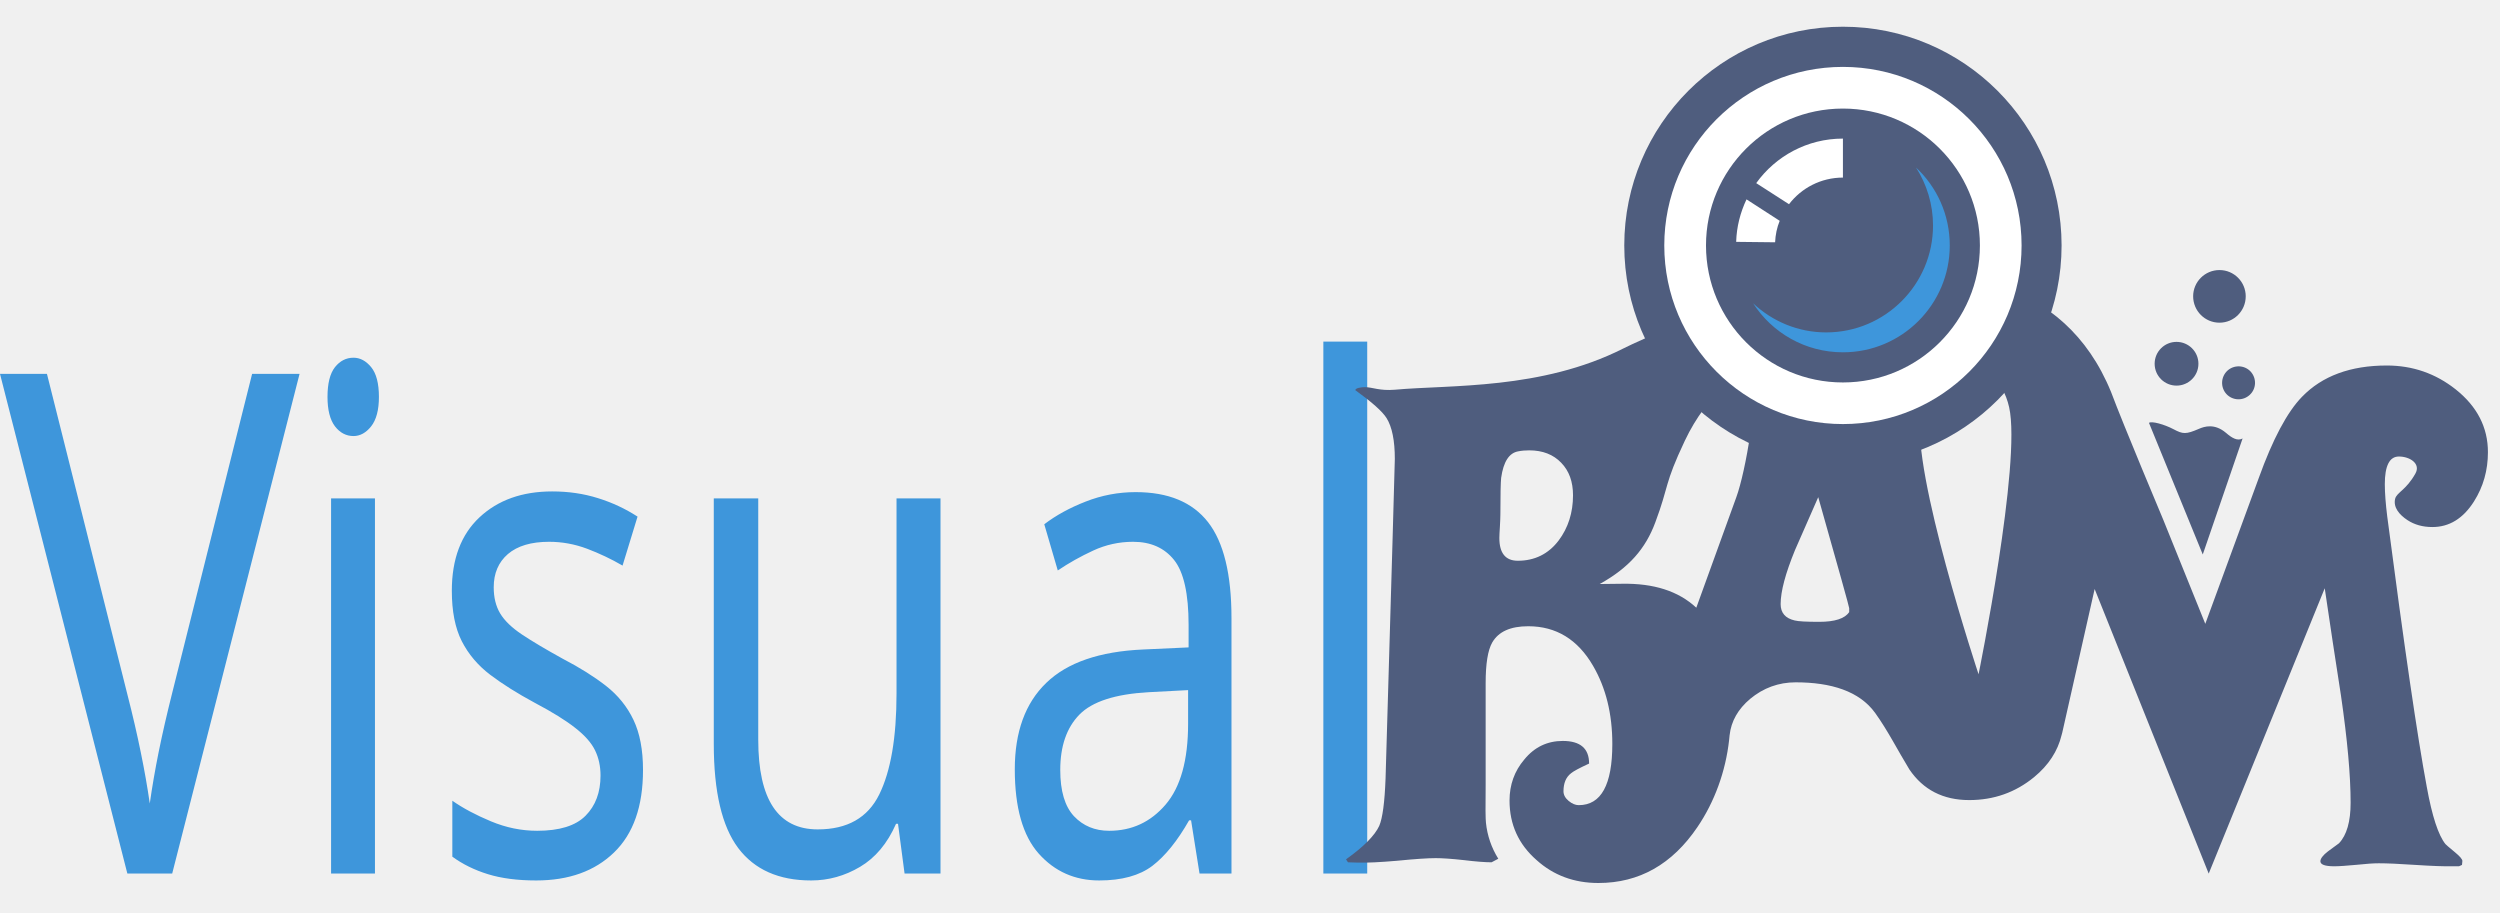
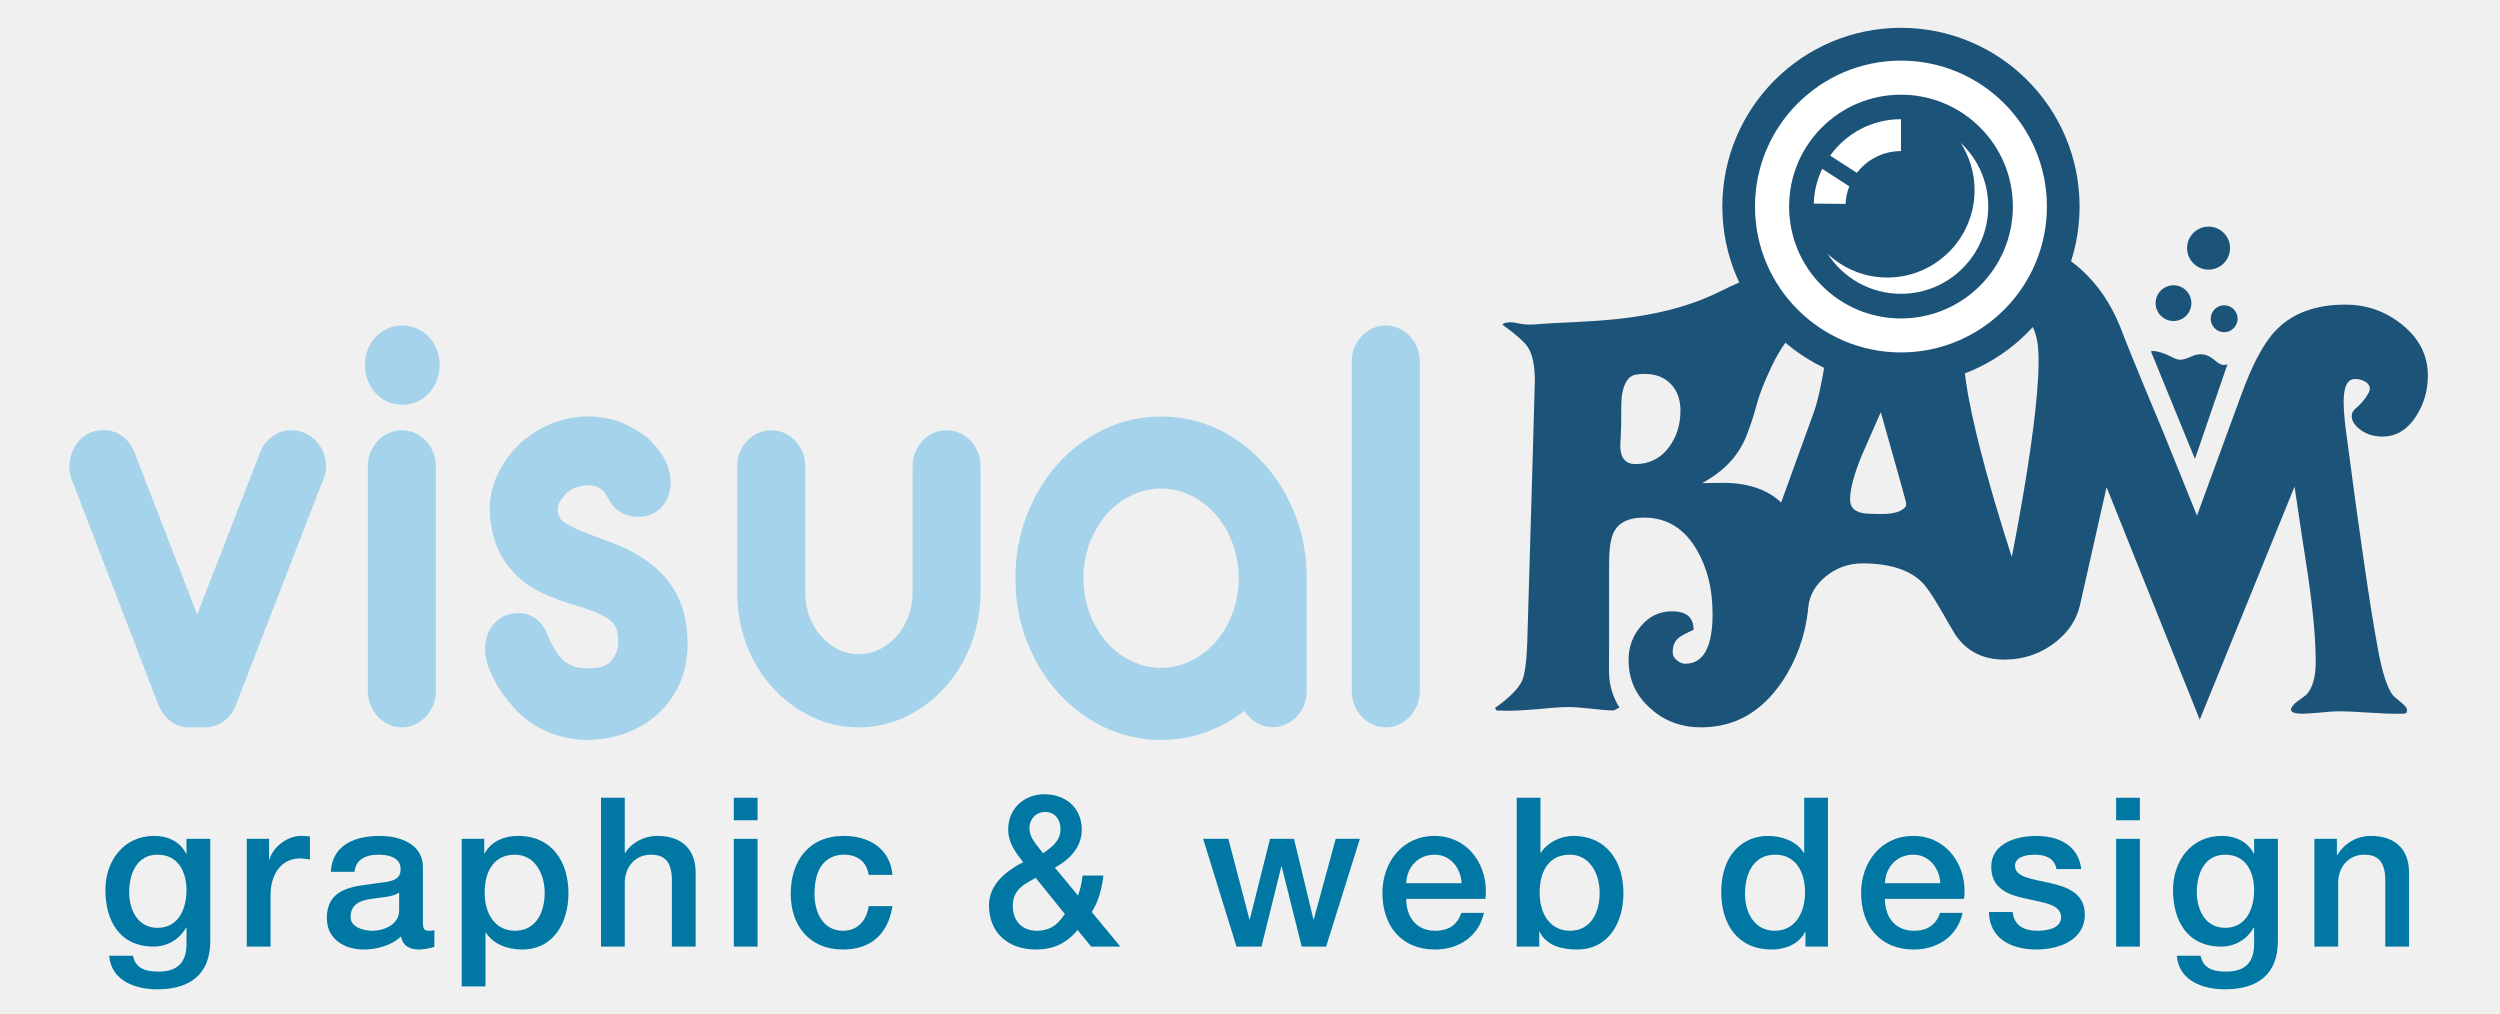
- <svg xmlns="http://www.w3.org/2000/svg" version="1.1" id="Layer_1" x="0px" y="0px" viewBox="0 0 280.745 102.485" enable-background="new 0 0 280.745 102.485" xml:space="preserve">
+ <svg xmlns="http://www.w3.org/2000/svg" version="1.1" id="Layer_1" x="0px" y="0px" width="361.443px" height="146.5px" viewBox="0 0 361.443 146.5" enable-background="new 0 0 361.443 146.5" xml:space="preserve">
  <g>
-     <text transform="matrix(0.7134 0 0 1 -9.765625e-04 98.0923)">
-       <tspan x="0" y="0" fill="#3E96DB" font-family="'Univers-CondensedBold'" font-size="78.594" letter-spacing="1.402">V</tspan>
-       <tspan x="45.428" y="0" fill="#3E96DB" font-family="'Univers-CondensedBold'" font-size="78.594" letter-spacing="1.402">isual</tspan>
-     </text>
    <g>
-       <path fill="#4F5D7E" d="M251.839,49.238c-0.563,0.313-1.176-0.029-1.875-0.637c-1.267-1.07-2.399-0.718-3.018-0.448    c-1.479,0.642-1.808,0.607-2.863,0.048c-1.027-0.544-2.473-0.944-2.757-0.713l6.04,14.779L251.839,49.238z" />
-       <path fill="#4F5D7E" d="M244.42,43.304c1.351,0,2.459-1.094,2.459-2.454c0-1.364-1.108-2.458-2.459-2.458    c-1.354,0-2.458,1.094-2.458,2.458C241.962,42.209,243.065,43.304,244.42,43.304z" />
-       <path fill="#4F5D7E" d="M250.128,41.631c-0.747,0.704-0.79,1.87-0.101,2.623c0.698,0.747,1.869,0.785,2.617,0.087    c0.752-0.695,0.791-1.861,0.091-2.623C252.037,40.98,250.876,40.946,250.128,41.631z" />
-       <path fill="#4F5D7E" d="M249.241,36.237c1.635,0,2.949-1.326,2.949-2.964c0-1.62-1.314-2.946-2.949-2.946    c-1.634,0-2.955,1.326-2.955,2.946C246.286,34.911,247.607,36.237,249.241,36.237z" />
-       <path fill="#4F5D7E" d="M168.254,96.434c-0.776-1.249-1.234-2.599-1.384-4.035c-0.049-0.347-0.068-1.808-0.034-4.357V76.713    c0-2.169,0.241-3.687,0.737-4.56c0.704-1.219,2.04-1.827,4.045-1.827c3.133,0,5.563,1.485,7.279,4.444    c1.44,2.469,2.164,5.39,2.164,8.773c0,4.589-1.254,6.874-3.774,6.874c-0.371,0-0.748-0.159-1.138-0.481    c-0.39-0.329-0.573-0.689-0.573-1.08c0-0.902,0.279-1.587,0.857-2.025c0.246-0.212,0.916-0.578,2.02-1.084    c0-1.702-0.992-2.541-2.959-2.541c-1.735,0-3.191,0.694-4.324,2.093c-1.1,1.292-1.653,2.834-1.653,4.603    c0,2.681,1.012,4.913,3.036,6.682c1.909,1.722,4.228,2.575,6.941,2.575c4.58,0,8.287-2.093,11.121-6.277    c1.928-2.834,3.168-6.257,3.558-9.751c0.015-0.135,0.043-0.42,0.058-0.564c0.174-1.591,0.96-2.945,2.305-4.083    c1.489-1.234,3.2-1.86,5.109-1.86c3.986,0,7.163,0.993,8.927,3.432c1.441,2.006,2.55,4.232,3.847,6.349    c1.549,2.285,3.785,3.442,6.72,3.442c2.767,0,5.188-0.858,7.284-2.575c1.63-1.344,2.651-2.911,3.09-4.724    c0.039-0.101,0.058-0.202,0.077-0.284l3.635-16.12l12.808,31.959l13.03-32.042c0.588,4.04,1.205,8.05,1.826,12.066    c0.719,4.95,1.08,8.946,1.08,12.021c0,2.117-0.435,3.635-1.307,4.552c-0.424,0.299-0.834,0.603-1.229,0.901    c-0.578,0.438-0.858,0.833-0.858,1.118c0,0.375,0.521,0.563,1.566,0.563c0.545,0,1.374-0.062,2.482-0.164    c1.104-0.12,1.942-0.173,2.516-0.173c0.897,0,2.276,0.058,4.107,0.183c1.852,0.121,3.254,0.174,4.224,0.154h0.67l0.337-0.154    l0.043-0.438c0-0.202-0.279-0.525-0.829-0.979c-0.665-0.555-1.035-0.863-1.075-0.926c-0.794-0.988-1.498-3.124-2.096-6.431    c-1.047-5.596-2.526-15.724-4.439-30.359c-0.174-1.417-0.271-2.627-0.271-3.625c0-2.058,0.525-3.104,1.577-3.104    c1.243,0,2.481,0.805,1.859,1.909c-1.041,1.875-2.101,2.117-2.279,2.844c-0.223,0.964,0.473,1.789,1.383,2.386    c0.781,0.516,1.711,0.781,2.806,0.781c1.89,0,3.452-0.955,4.666-2.873c1.052-1.663,1.567-3.504,1.567-5.534    c0-2.782-1.206-5.129-3.615-7.048c-2.262-1.793-4.845-2.685-7.737-2.685c-4.078,0-7.255,1.171-9.521,3.509    c-1.663,1.707-3.288,4.753-4.854,9.106l-6.012,16.394c-1.571-3.875-3.138-7.771-4.705-11.651c0,0-4.511-10.725-5.866-14.355    c-10.58-26.008-51.521-6.546-54.799-4.907c-9.206,4.643-19.368,4.054-25.645,4.623c-1.721,0.145-2.506-0.289-3.359-0.289    c-0.4,0-1.075,0.097-1.075,0.338c1.86,1.344,3.037,2.386,3.509,3.138c0.618,0.993,0.926,2.526,0.926,4.589    c0,0.375-0.342,12.33-1.041,35.893c-0.101,2.675-0.337,4.449-0.709,5.307c-0.496,1.079-1.744,2.348-3.73,3.76l0.217,0.333    l1.162,0.038c1.021,0.023,2.473-0.048,4.367-0.211c1.985-0.198,3.433-0.294,4.328-0.294c0.699,0,1.746,0.066,3.144,0.221    c1.389,0.169,2.429,0.246,3.128,0.246 M175.045,60.682c-1.161,1.538-2.709,2.289-4.603,2.289c-1.374,0-2.068-0.858-2.068-2.549    c0-0.266,0.024-0.685,0.062-1.283c0.033-0.607,0.054-1.07,0.054-1.379c0-2.217,0.033-3.582,0.086-4.097    c0.256-1.817,0.896-2.805,1.924-2.979c0.376-0.077,0.776-0.111,1.224-0.111c1.514,0,2.71,0.468,3.597,1.394    c0.887,0.911,1.326,2.13,1.326,3.653C176.646,57.567,176.106,59.264,175.045,60.682z M194.978,55.856l-4.487,12.389    c-2.006-1.87-4.782-2.753-8.344-2.69l-2.502,0.029c3.306-1.836,5.152-3.981,6.242-6.922c1.571-4.194,0.96-4.194,3.312-9.159    c2.568-5.433,6.406-8.026,7.385-6.609C197.527,44.292,196.048,52.945,194.978,55.856z M207.661,68.741    c-0.502,0.728-1.62,1.089-3.36,1.089c-1.447,0-2.367-0.048-2.767-0.155c-1.047-0.241-1.572-0.858-1.572-1.832    c0-1.441,0.545-3.461,1.615-6.074c0.867-1.976,1.735-3.953,2.607-5.939c2.313,8.156,3.477,12.331,3.477,12.466V68.741z     M222.188,75.72c0,0-7.582-22.872-6.487-29.062c1.267-7.086,8.479-7.308,9.921-0.925C227.024,51.932,222.188,75.72,222.188,75.72z    " />
-     </g>
-     <g>
-       <g>
-         <path fill="#4F5D7E" d="M231.512,27.564c0,13.555-10.986,24.561-24.556,24.561c-13.555,0-24.554-11.005-24.554-24.561     C182.402,14.005,193.401,3,206.956,3C220.525,3,231.512,14.005,231.512,27.564z" />
-         <path fill="#FFFFFF" d="M227.02,27.564c0,11.073-8.986,20.058-20.063,20.058s-20.062-8.985-20.062-20.058     c0-11.077,8.984-20.052,20.062-20.052S227.02,16.487,227.02,27.564z" />
-         <path fill="#4F5D7E" d="M222.339,27.564c0,8.494-6.894,15.385-15.383,15.385c-8.494,0-15.376-6.891-15.376-15.385     c0-8.493,6.882-15.372,15.376-15.372C215.445,12.192,222.339,19.071,222.339,27.564z" />
-         <path fill="#3E96DB" d="M215.166,18.816c1.2,1.882,1.909,4.112,1.909,6.505c0,6.616-5.366,12.008-11.999,12.008     c-3.171,0-6.064-1.255-8.204-3.269c2.135,3.31,5.848,5.503,10.084,5.503c6.629,0,11.998-5.38,11.998-11.999     C218.954,24.108,217.508,21.004,215.166,18.816z" />
-       </g>
-       <g>
-         <path fill="#FFFFFF" d="M206.956,15.564c-4.015,0-7.558,1.974-9.736,5.001l3.682,2.369c1.379-1.81,3.582-2.992,6.055-2.992     V15.564z" />
-       </g>
-       <path fill="#FFFFFF" d="M196.13,22.388c-0.693,1.466-1.113,3.071-1.161,4.772l4.372,0.049c0.038-0.844,0.206-1.661,0.516-2.411    L196.13,22.388z" />
+       <path fill="#A5D3EB" d="M39.469,63.023c-0.675,0.473-1.226,1.091-1.639,1.832l-9.325,23.978l-9.183-23.736    c-0.865-1.855-2.47-2.919-4.407-2.919c-1.878,0-3.442,1.011-4.293,2.773c-0.754,1.562-0.78,3.237-0.119,4.721l12.326,32.063    c0.355,0.884,0.837,1.625,1.426,2.199c0.819,0.801,1.869,1.224,3.037,1.224h2.354c1.104,0,2.136-0.385,2.989-1.116    c0.74-0.641,1.279-1.475,1.553-2.338l12.716-32.839c0.159-0.546,0.236-1.027,0.236-1.473c0-1.354-0.493-2.598-1.426-3.604    C44.028,61.978,41.379,61.689,39.469,63.023z" />
+       <path fill="#A5D3EB" d="M54.229,48.807c-0.951,1.071-1.455,2.443-1.455,3.97c0,1.53,0.503,2.904,1.455,3.976    c1.029,1.159,2.39,1.77,3.934,1.77c1.545,0,2.905-0.611,3.934-1.77c0.951-1.071,1.455-2.446,1.455-3.976    c0-1.527-0.503-2.898-1.455-3.97C60.037,46.489,56.29,46.489,54.229,48.807z" />
+       <path fill="#A5D3EB" d="M54.531,63.834c-0.885,0.996-1.352,2.226-1.352,3.557v32.551c0,1.33,0.467,2.559,1.352,3.555    c0.962,1.086,2.194,1.66,3.565,1.66s2.605-0.573,3.566-1.66c0.885-0.996,1.352-2.226,1.352-3.555V67.392    c0-1.332-0.467-2.561-1.352-3.557C59.742,61.667,56.451,61.667,54.531,63.834z" />
+       <path fill="#A5D3EB" d="M93.713,81.235c-1.639-1.164-3.414-2.098-5.278-2.779c-1.626-0.593-3.109-1.159-4.458-1.709    c-1.132-0.458-2.029-0.946-2.667-1.449c-0.209-0.165-0.504-0.476-0.64-1.209c-0.114-0.684,0.048-1.281,0.524-1.943    c0.576-0.798,1.153-1.313,1.714-1.534c1.765-0.691,3.131-0.478,3.792-0.032c0.458,0.305,0.779,0.653,0.99,1.074    c0.607,1.197,1.274,1.97,2.112,2.443c0.744,0.416,1.572,0.626,2.462,0.626c1.537,0,2.531-0.604,3.098-1.115    c0.729-0.658,1.217-1.497,1.451-2.495c0.194-0.834,0.2-1.723,0.015-2.641c-0.166-0.814-0.473-1.627-0.868-2.324    c-0.296-0.578-0.792-1.234-1.611-2.123c-0.85-0.921-2.05-1.76-3.67-2.563c-3.167-1.575-7.619-1.773-11.459,0.004    c-1.763,0.811-3.302,1.887-4.566,3.192c-1.278,1.314-2.283,2.846-2.986,4.557c-0.746,1.804-1.01,3.779-0.786,5.865    c0.274,2.583,1.101,4.799,2.462,6.581c1.321,1.734,2.925,3.062,4.769,3.94c1.601,0.764,3.361,1.424,5.233,1.968    c1.583,0.456,2.897,0.954,3.902,1.477c0.764,0.396,1.311,0.867,1.67,1.435c0.185,0.292,0.489,1.021,0.452,2.511    c-0.059,1.074-0.411,1.925-1.103,2.674c-0.588,0.633-1.62,0.956-3.064,0.956l-0.298,0.005c-1.264,0-2.285-0.291-3.127-0.891    c-0.643-0.458-1.617-1.515-2.6-3.928c-0.298-0.753-0.712-1.414-1.254-1.982c-1.733-1.78-5.024-1.522-6.624,0.491    c-0.766,0.951-1.171,2.163-1.171,3.497c0,0.498,0.066,1.044,0.174,1.504c0.14,0.791,0.517,1.755,1.221,3.114    c0.666,1.292,1.604,2.599,2.868,3.993c1.345,1.482,2.977,2.631,4.857,3.412c1.834,0.756,3.725,1.14,5.618,1.14    c1.84,0,3.65-0.303,5.381-0.901c1.762-0.611,3.336-1.515,4.677-2.684c1.368-1.194,2.467-2.682,3.269-4.421    c0.802-1.745,1.209-3.708,1.209-5.838c0-2.774-0.503-5.157-1.497-7.085C96.908,84.122,95.499,82.502,93.713,81.235z" />
+       <path fill="#A5D3EB" d="M133.291,63.834c-0.885,0.996-1.352,2.226-1.352,3.557v18.167c0,1.296-0.215,2.519-0.64,3.629    c-0.422,1.109-1,2.071-1.72,2.859c-0.728,0.798-1.548,1.412-2.515,1.877c-1.819,0.878-4.013,0.884-5.798,0.005    c-0.945-0.463-1.76-1.077-2.494-1.885c-0.718-0.789-1.296-1.748-1.717-2.857c-0.424-1.111-0.64-2.333-0.64-3.629V67.392    c0-1.332-0.467-2.561-1.354-3.56c-1.923-2.168-5.202-2.17-7.13,0.002c-0.885,0.996-1.352,2.226-1.352,3.557v18.167    c0,2.67,0.439,5.202,1.305,7.522c0.87,2.333,2.108,4.414,3.679,6.179c1.58,1.78,3.46,3.215,5.591,4.268    c2.188,1.082,4.539,1.63,6.987,1.63c2.448,0,4.799-0.548,6.987-1.63c2.131-1.053,4.012-2.488,5.589-4.266    c1.569-1.765,2.818-3.853,3.711-6.208c0.892-2.354,1.343-4.875,1.343-7.495V67.392c0-1.332-0.467-2.561-1.352-3.557    C138.502,61.667,135.211,61.667,133.291,63.834z" />
+       <path fill="#A5D3EB" d="M182.861,67.164c-1.9-2.138-4.148-3.845-6.688-5.074c-5.176-2.498-11.441-2.501-16.625,0.002    c-2.536,1.229-4.785,2.934-6.683,5.072c-1.881,2.115-3.377,4.609-4.448,7.412c-1.071,2.804-1.614,5.836-1.614,9.015    c0,3.182,0.543,6.216,1.614,9.012c1.069,2.804,2.566,5.3,4.448,7.415c1.9,2.141,4.149,3.845,6.684,5.072    c2.587,1.251,5.385,1.885,8.314,1.885c2.928,0,5.724-0.634,8.313-1.885c1.327-0.641,2.572-1.412,3.728-2.303    c0.157,0.248,0.335,0.485,0.536,0.711c1.925,2.173,5.208,2.17,7.128,0.002c0.887-0.997,1.355-2.225,1.355-3.558V83.591    c0-3.172-0.543-6.206-1.616-9.015C186.238,71.775,184.742,69.282,182.861,67.164z M172.096,95.59    c-2.669,1.284-5.791,1.287-8.472-0.002c-1.364-0.656-2.575-1.57-3.599-2.724c-1.04-1.169-1.874-2.568-2.479-4.163    c-0.603-1.592-0.91-3.312-0.91-5.109c0-1.797,0.307-3.518,0.91-5.112c0.604-1.592,1.438-2.992,2.48-4.163    c1.022-1.151,2.233-2.066,3.599-2.722c1.342-0.646,2.729-0.958,4.237-0.958c1.51,0,2.895,0.313,4.239,0.958    c1.362,0.654,2.573,1.57,3.598,2.722c1.042,1.174,1.876,2.574,2.478,4.16c0.604,1.597,0.91,3.317,0.91,5.115l0.002,0.558    c-0.076,1.603-0.387,3.154-0.909,4.579c-0.604,1.57-1.438,2.961-2.481,4.138C174.675,94.018,173.464,94.934,172.096,95.59z" />
+       <path fill="#A5D3EB" d="M203.915,48.694c-1.925-2.172-5.206-2.172-7.131,0c-0.885,0.997-1.353,2.226-1.353,3.556v47.693    c0,1.33,0.468,2.559,1.353,3.555c0.963,1.086,2.194,1.66,3.565,1.66c1.37,0,2.603-0.573,3.566-1.66    c0.885-0.996,1.352-2.226,1.352-3.555V52.25C205.267,50.92,204.8,49.69,203.915,48.694z" />
    </g>
  </g>
+   <g>
+     <path fill="#1C5379" d="M322.043,52.65c-0.596,0.335-1.239-0.025-1.973-0.667c-1.332-1.126-2.528-0.756-3.172-0.473   c-1.56,0.676-1.903,0.639-3.017,0.053c-1.079-0.571-2.601-0.994-2.898-0.751l6.355,15.543L322.043,52.65z" />
+     <path fill="#1C5379" d="M314.24,46.411c1.42,0,2.583-1.149,2.583-2.583c0-1.432-1.163-2.583-2.583-2.583   c-1.425,0-2.586,1.151-2.586,2.583C311.654,45.262,312.815,46.411,314.24,46.411z" />
+     <path fill="#1C5379" d="M320.243,44.651c-0.786,0.738-0.833,1.97-0.105,2.756c0.733,0.789,1.965,0.832,2.749,0.096   c0.791-0.731,0.833-1.958,0.095-2.756C322.248,43.968,321.027,43.933,320.243,44.651z" />
+     <path fill="#1C5379" d="M319.31,38.981c1.718,0,3.102-1.397,3.102-3.119c0-1.702-1.384-3.099-3.102-3.099   c-1.72,0-3.107,1.397-3.107,3.099C316.202,37.584,317.59,38.981,319.31,38.981z" />
+     <path fill="#1C5379" d="M234.129,102.292c-0.818-1.312-1.296-2.734-1.457-4.241c-0.047-0.366-0.07-1.902-0.035-4.584V81.551   c0-2.281,0.25-3.878,0.776-4.799c0.739-1.279,2.146-1.92,4.253-1.92c3.297,0,5.851,1.56,7.658,4.679   c1.515,2.593,2.276,5.663,2.276,9.223c0,4.829-1.319,7.231-3.971,7.231c-0.391,0-0.784-0.167-1.199-0.508   c-0.408-0.345-0.601-0.724-0.601-1.136c0-0.946,0.295-1.667,0.903-2.128c0.258-0.22,0.961-0.606,2.123-1.142   c0-1.788-1.044-2.671-3.112-2.671c-1.827,0-3.359,0.729-4.551,2.2c-1.152,1.357-1.738,2.982-1.738,4.842   c0,2.819,1.066,5.167,3.194,7.029c2.008,1.808,4.446,2.707,7.303,2.707c4.819,0,8.717-2.2,11.698-6.601   c2.022-2.982,3.327-6.579,3.737-10.259c0.018-0.14,0.045-0.44,0.06-0.591c0.186-1.672,1.009-3.094,2.426-4.295   c1.565-1.297,3.365-1.958,5.375-1.958c4.19,0,7.533,1.047,9.385,3.612c1.519,2.111,2.684,4.448,4.048,6.677   c1.63,2.403,3.98,3.62,7.069,3.62c2.906,0,5.455-0.903,7.66-2.708c1.712-1.414,2.786-3.062,3.248-4.966   c0.04-0.108,0.062-0.213,0.082-0.298l3.823-16.958l13.474,33.618l13.703-33.7c0.615,4.245,1.264,8.466,1.92,12.687   c0.758,5.207,1.14,9.413,1.14,12.647c0,2.226-0.459,3.82-1.378,4.786c-0.442,0.311-0.878,0.631-1.291,0.947   c-0.608,0.46-0.903,0.876-0.903,1.179c0,0.393,0.548,0.59,1.649,0.59c0.57,0,1.441-0.067,2.607-0.172   c1.162-0.125,2.044-0.18,2.649-0.18c0.943,0,2.391,0.06,4.318,0.19c1.95,0.13,3.422,0.183,4.44,0.162h0.706l0.356-0.162l0.045-0.46   c0-0.21-0.296-0.551-0.874-1.031c-0.701-0.581-1.089-0.907-1.129-0.974c-0.839-1.039-1.575-3.282-2.206-6.762   c-1.102-5.883-2.655-16.537-4.671-31.928c-0.178-1.495-0.28-2.763-0.28-3.815c0-2.163,0.551-3.265,1.657-3.265   c1.307,0,2.608,0.847,1.955,2.008c-1.095,1.973-2.211,2.229-2.398,2.994c-0.233,1.011,0.496,1.877,1.454,2.506   c0.821,0.543,1.8,0.821,2.952,0.821c1.985,0,3.629-1.004,4.906-3.021c1.107-1.748,1.65-3.685,1.65-5.82   c0-2.924-1.27-5.393-3.803-7.408c-2.378-1.89-5.095-2.829-8.137-2.829c-4.293,0-7.632,1.231-10.013,3.692   c-1.75,1.794-3.46,5-5.107,9.575l-6.321,17.244c-1.657-4.078-3.299-8.171-4.948-12.254c0,0-4.749-11.28-6.171-15.098   c-11.128-27.354-54.188-6.885-57.636-5.162c-9.683,4.884-20.372,4.266-26.974,4.864c-1.808,0.148-2.634-0.308-3.533-0.308   c-0.42,0-1.128,0.105-1.128,0.358c1.958,1.417,3.194,2.511,3.689,3.302c0.648,1.042,0.972,2.654,0.972,4.824   c0,0.393-0.36,12.97-1.094,37.753c-0.105,2.812-0.354,4.679-0.749,5.583c-0.519,1.134-1.833,2.464-3.92,3.95l0.228,0.351   l1.222,0.04c1.074,0.025,2.601-0.05,4.594-0.22c2.087-0.21,3.61-0.311,4.556-0.311c0.731,0,1.833,0.07,3.305,0.236   c1.457,0.175,2.553,0.255,3.289,0.255 M241.274,64.688c-1.224,1.619-2.849,2.408-4.841,2.408c-1.444,0-2.178-0.904-2.178-2.681   c0-0.28,0.025-0.721,0.068-1.347c0.032-0.641,0.053-1.126,0.053-1.452c0-2.331,0.035-3.765,0.095-4.311   c0.265-1.912,0.941-2.949,2.022-3.134c0.393-0.08,0.816-0.115,1.287-0.115c1.592,0,2.849,0.493,3.782,1.467   c0.931,0.957,1.392,2.243,1.392,3.845C242.954,61.411,242.388,63.199,241.274,64.688z M262.235,59.614l-4.722,13.033   c-2.105-1.973-5.024-2.898-8.774-2.834l-2.631,0.035c3.479-1.938,5.419-4.19,6.563-7.28c1.657-4.416,1.012-4.416,3.485-9.638   c2.704-5.713,6.736-8.441,7.768-6.949C264.916,47.448,263.361,56.55,262.235,59.614z M275.576,73.167   c-0.526,0.767-1.705,1.146-3.535,1.146c-1.52,0-2.489-0.053-2.909-0.165c-1.102-0.255-1.655-0.901-1.655-1.925   c0-1.515,0.573-3.64,1.697-6.391c0.918-2.079,1.827-4.156,2.744-6.244c2.436,8.582,3.658,12.968,3.658,13.11V73.167z    M290.856,80.507c0,0-7.976-24.058-6.822-30.566c1.332-7.453,8.917-7.688,10.432-0.975   C295.94,55.485,290.856,80.507,290.856,80.507z" />
+   </g>
+   <path fill="#1C5379" d="M300.66,29.859c0,14.254-11.551,25.83-25.823,25.83c-14.259,0-25.827-11.575-25.827-25.83  c0-14.259,11.568-25.837,25.827-25.837C289.108,4.021,300.66,15.6,300.66,29.859z" />
+   <path fill="#FFFFFF" d="M295.935,29.859c0,11.648-9.45,21.093-21.098,21.093c-11.651,0-21.106-9.445-21.106-21.093  c0-11.654,9.455-21.094,21.106-21.094C286.485,8.765,295.935,18.205,295.935,29.859z" />
+   <path fill="#1C5379" d="M291.016,29.859c0,8.932-7.252,16.182-16.179,16.182c-8.935,0-16.174-7.25-16.174-16.182  c0-8.932,7.24-16.169,16.174-16.169C283.764,13.689,291.016,20.927,291.016,29.859z" />
+   <path fill="#FFFFFF" d="M283.471,20.656c1.264,1.98,2.008,4.326,2.008,6.839c0,6.962-5.646,12.632-12.622,12.632  c-3.334,0-6.379-1.322-8.626-3.435c2.245,3.475,6.148,5.783,10.606,5.783c6.969,0,12.617-5.655,12.617-12.617  C287.454,26.224,285.932,22.959,283.471,20.656z" />
+   <g>
+     <path fill="#FFFFFF" d="M274.837,17.234c-4.226,0-7.951,2.078-10.241,5.265l3.873,2.491c1.447-1.905,3.768-3.147,6.369-3.147   V17.234z" />
+   </g>
+   <path fill="#FFFFFF" d="M263.449,24.411c-0.733,1.542-1.174,3.23-1.221,5.022l4.599,0.05c0.04-0.886,0.218-1.748,0.543-2.539  L263.449,24.411z" />
+   <g>
+     <path fill="#0078A3" d="M30.399,136.042c0,4.671-2.743,6.991-7.655,6.991c-3.134,0-6.66-1.205-6.961-4.852h3.436   c0.422,1.958,1.989,2.29,3.737,2.29c2.772,0,4.008-1.417,4.008-3.978v-2.38h-0.061c-0.964,1.718-2.742,2.742-4.671,2.742   c-4.942,0-6.992-3.737-6.992-8.197c0-4.189,2.622-7.806,7.052-7.806c1.959,0,3.737,0.814,4.611,2.562h0.061v-2.14h3.436V136.042z    M26.964,128.719c0-2.682-1.206-5.153-4.189-5.153c-3.044,0-4.099,2.833-4.099,5.424c0,2.562,1.236,5.153,4.099,5.153   C25.818,134.144,26.964,131.371,26.964,128.719z" />
+     <path fill="#0078A3" d="M35.677,121.275h3.225v3.014h0.06c0.392-1.657,2.441-3.436,4.551-3.436c0.784,0,0.995,0.061,1.296,0.091   v3.315c-0.482-0.061-0.995-0.151-1.477-0.151c-2.351,0-4.219,1.898-4.219,5.334v7.414h-3.436V121.275z" />
+     <path fill="#0078A3" d="M61.145,133.39c0,0.844,0.181,1.175,0.814,1.175c0.211,0,0.482,0,0.844-0.06v2.381   c-0.512,0.181-1.597,0.392-2.17,0.392c-1.386,0-2.381-0.482-2.652-1.898c-1.356,1.326-3.556,1.898-5.395,1.898   c-2.803,0-5.334-1.507-5.334-4.55c0-3.888,3.104-4.521,5.997-4.852c2.471-0.452,4.671-0.181,4.671-2.2   c0-1.778-1.838-2.109-3.224-2.109c-1.929,0-3.285,0.784-3.436,2.471h-3.436c0.241-4.008,3.646-5.184,7.082-5.184   c3.043,0,6.238,1.236,6.238,4.521V133.39z M57.709,129.051c-1.055,0.693-2.712,0.663-4.219,0.934   c-1.477,0.241-2.803,0.784-2.803,2.592c0,1.537,1.959,1.989,3.164,1.989c1.507,0,3.857-0.783,3.857-2.953V129.051z" />
+     <path fill="#0078A3" d="M66.755,121.275h3.255v2.11h0.06c0.964-1.778,2.833-2.532,4.822-2.532c4.912,0,7.293,3.737,7.293,8.288   c0,4.189-2.109,8.137-6.72,8.137c-1.989,0-4.128-0.723-5.213-2.441H70.19v7.775h-3.436V121.275z M74.44,123.566   c-2.893,0-4.37,2.2-4.37,5.515c0,3.134,1.597,5.484,4.37,5.484c3.134,0,4.309-2.772,4.309-5.484   C78.749,126.248,77.272,123.566,74.44,123.566z" />
+     <path fill="#0078A3" d="M86.891,115.339h3.436v7.986h0.061c0.844-1.417,2.622-2.471,4.671-2.471c3.375,0,5.515,1.808,5.515,5.304   v10.698h-3.436v-9.794c-0.06-2.441-1.024-3.496-3.043-3.496c-2.291,0-3.767,1.808-3.767,4.099v9.191h-3.436V115.339z" />
+     <path fill="#0078A3" d="M106.092,115.339h3.436v3.254h-3.436V115.339z M106.092,121.275h3.436v15.581h-3.436V121.275z" />
+     <path fill="#0078A3" d="M125.592,126.489c-0.271-1.899-1.658-2.923-3.556-2.923c-1.778,0-4.279,0.934-4.279,5.666   c0,2.592,1.145,5.334,4.129,5.334c1.989,0,3.375-1.326,3.707-3.556h3.436c-0.633,4.038-3.134,6.268-7.142,6.268   c-4.882,0-7.564-3.466-7.564-8.046c0-4.701,2.562-8.378,7.685-8.378c3.617,0,6.69,1.808,7.022,5.636H125.592z" />
+     <path fill="#0078A3" d="M155.795,134.445c-1.597,1.958-3.526,2.833-6.027,2.833c-3.948,0-6.781-2.351-6.781-6.389   c0-3.044,2.471-4.973,4.942-6.238c-1.115-1.417-2.17-2.833-2.17-4.701c0-3.104,2.351-5.123,5.274-5.123   c2.772,0,5.364,1.718,5.364,5.153c0,2.532-1.808,4.34-3.888,5.455l3.345,4.038c0.241-0.663,0.512-1.507,0.663-2.893h3.014   c-0.211,1.868-0.724,3.767-1.688,5.274l4.129,5.002h-4.219L155.795,134.445z M149.738,126.911   c-1.266,0.783-3.315,1.477-3.315,4.038c0,2.32,1.477,3.616,3.466,3.616c2.501,0,3.405-1.537,4.068-2.411L149.738,126.911z    M148.834,119.769c0,1.417,1.175,2.501,1.959,3.586c1.296-0.874,2.532-1.778,2.532-3.496c0-1.417-0.874-2.471-2.2-2.471   C149.859,117.388,148.834,118.322,148.834,119.769z" />
+     <path fill="#0078A3" d="M173.945,121.275h3.646l3.044,11.633h0.06l2.923-11.633h3.466l2.803,11.633h0.06l3.164-11.633h3.496   l-4.882,15.581h-3.526l-2.893-11.572h-0.06l-2.863,11.572h-3.617L173.945,121.275z" />
+     <path fill="#0078A3" d="M203.304,129.955c0,2.441,1.326,4.611,4.189,4.611c1.989,0,3.194-0.874,3.797-2.591h3.254   c-0.753,3.405-3.646,5.304-7.052,5.304c-4.882,0-7.625-3.405-7.625-8.197c0-4.43,2.893-8.228,7.534-8.228   c4.912,0,7.926,4.43,7.353,9.101H203.304z M211.32,127.694c-0.121-2.169-1.597-4.128-3.917-4.128c-2.381,0-4.008,1.808-4.099,4.128   H211.32z" />
+     <path fill="#0078A3" d="M219.28,115.339h3.436v7.956h0.061c0.934-1.507,2.893-2.441,4.641-2.441c4.912,0,7.293,3.737,7.293,8.288   c0,4.189-2.109,8.137-6.72,8.137c-2.109,0-4.37-0.512-5.395-2.562h-0.06v2.14h-3.255V115.339z M226.965,123.566   c-2.893,0-4.37,2.2-4.37,5.515c0,3.134,1.597,5.484,4.37,5.484c3.134,0,4.309-2.772,4.309-5.484   C231.274,126.248,229.798,123.566,226.965,123.566z" />
+     <path fill="#0078A3" d="M264.281,136.856h-3.254v-2.109h-0.061c-0.904,1.778-2.863,2.531-4.822,2.531   c-4.912,0-7.293-3.646-7.293-8.317c0-5.636,3.345-8.107,6.75-8.107c1.959,0,4.129,0.724,5.184,2.441h0.06v-7.956h3.436V136.856z    M256.596,134.565c3.074,0,4.37-2.802,4.37-5.515c0-3.436-1.657-5.485-4.31-5.485c-3.225,0-4.37,2.863-4.37,5.666   C252.287,131.914,253.613,134.565,256.596,134.565z" />
+     <path fill="#0078A3" d="M272.513,129.955c0,2.441,1.326,4.611,4.189,4.611c1.989,0,3.194-0.874,3.797-2.591h3.254   c-0.753,3.405-3.646,5.304-7.052,5.304c-4.882,0-7.625-3.405-7.625-8.197c0-4.43,2.893-8.228,7.534-8.228   c4.912,0,7.926,4.43,7.353,9.101H272.513z M280.529,127.694c-0.121-2.169-1.597-4.128-3.917-4.128   c-2.381,0-4.008,1.808-4.099,4.128H280.529z" />
+     <path fill="#0078A3" d="M290.991,131.854c0.181,1.989,1.688,2.712,3.526,2.712c1.296,0,3.556-0.271,3.466-2.049   c-0.09-1.809-2.592-2.02-5.093-2.592c-2.531-0.542-5.002-1.447-5.002-4.611c0-3.406,3.677-4.46,6.509-4.46   c3.194,0,6.087,1.326,6.509,4.792h-3.586c-0.301-1.627-1.658-2.08-3.165-2.08c-0.994,0-2.833,0.241-2.833,1.597   c0,1.688,2.531,1.929,5.063,2.501c2.501,0.572,5.033,1.477,5.033,4.55c0,3.707-3.737,5.063-6.961,5.063   c-3.918,0-6.841-1.748-6.901-5.424H290.991z" />
+     <path fill="#0078A3" d="M305.942,115.339h3.436v3.254h-3.436V115.339z M305.942,121.275h3.436v15.581h-3.436V121.275z" />
+     <path fill="#0078A3" d="M329.33,136.042c0,4.671-2.742,6.991-7.654,6.991c-3.134,0-6.66-1.205-6.961-4.852h3.436   c0.422,1.958,1.988,2.29,3.736,2.29c2.772,0,4.008-1.417,4.008-3.978v-2.38h-0.06c-0.965,1.718-2.743,2.742-4.672,2.742   c-4.941,0-6.991-3.737-6.991-8.197c0-4.189,2.622-7.806,7.052-7.806c1.959,0,3.737,0.814,4.611,2.562h0.06v-2.14h3.436V136.042z    M325.895,128.719c0-2.682-1.205-5.153-4.188-5.153c-3.044,0-4.099,2.833-4.099,5.424c0,2.562,1.235,5.153,4.099,5.153   C324.75,134.144,325.895,131.371,325.895,128.719z" />
+     <path fill="#0078A3" d="M334.609,121.275h3.254v2.291l0.061,0.06c1.024-1.718,2.803-2.772,4.852-2.772   c3.376,0,5.516,1.808,5.516,5.304v10.698h-3.436v-9.794c-0.061-2.441-1.024-3.496-3.044-3.496c-2.29,0-3.767,1.808-3.767,4.099   v9.191h-3.436V121.275z" />
+   </g>
</svg>
